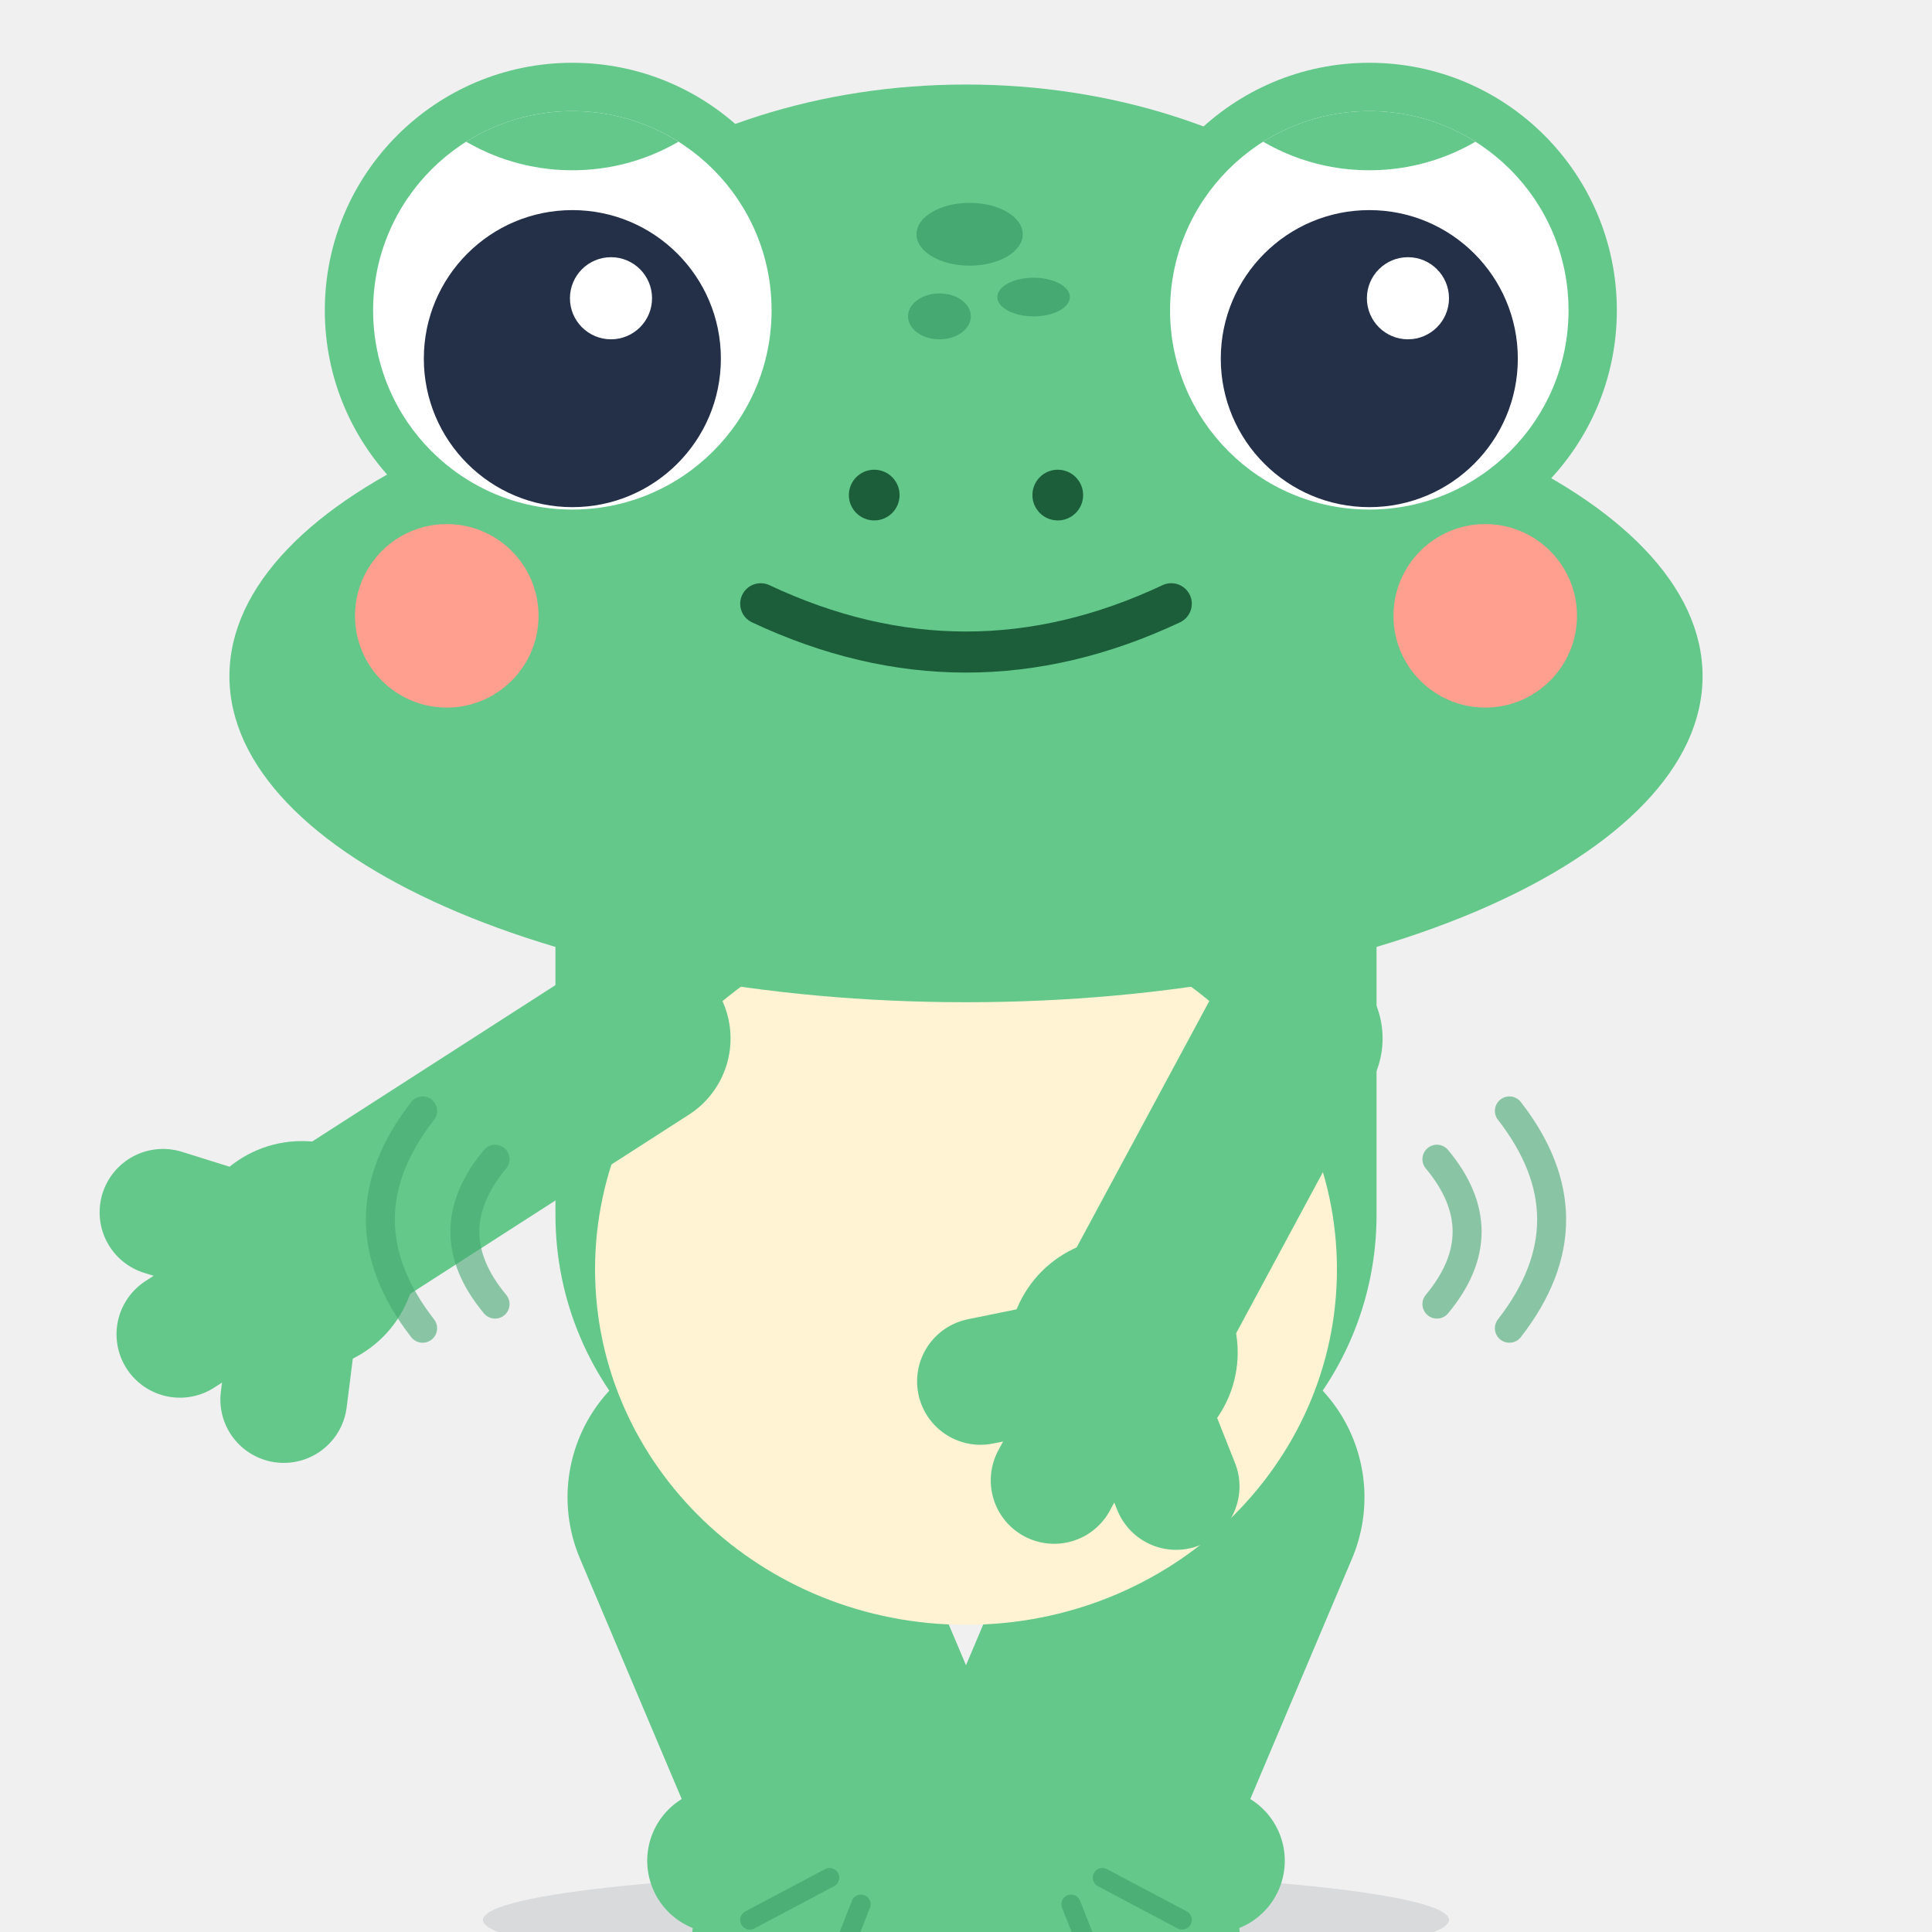
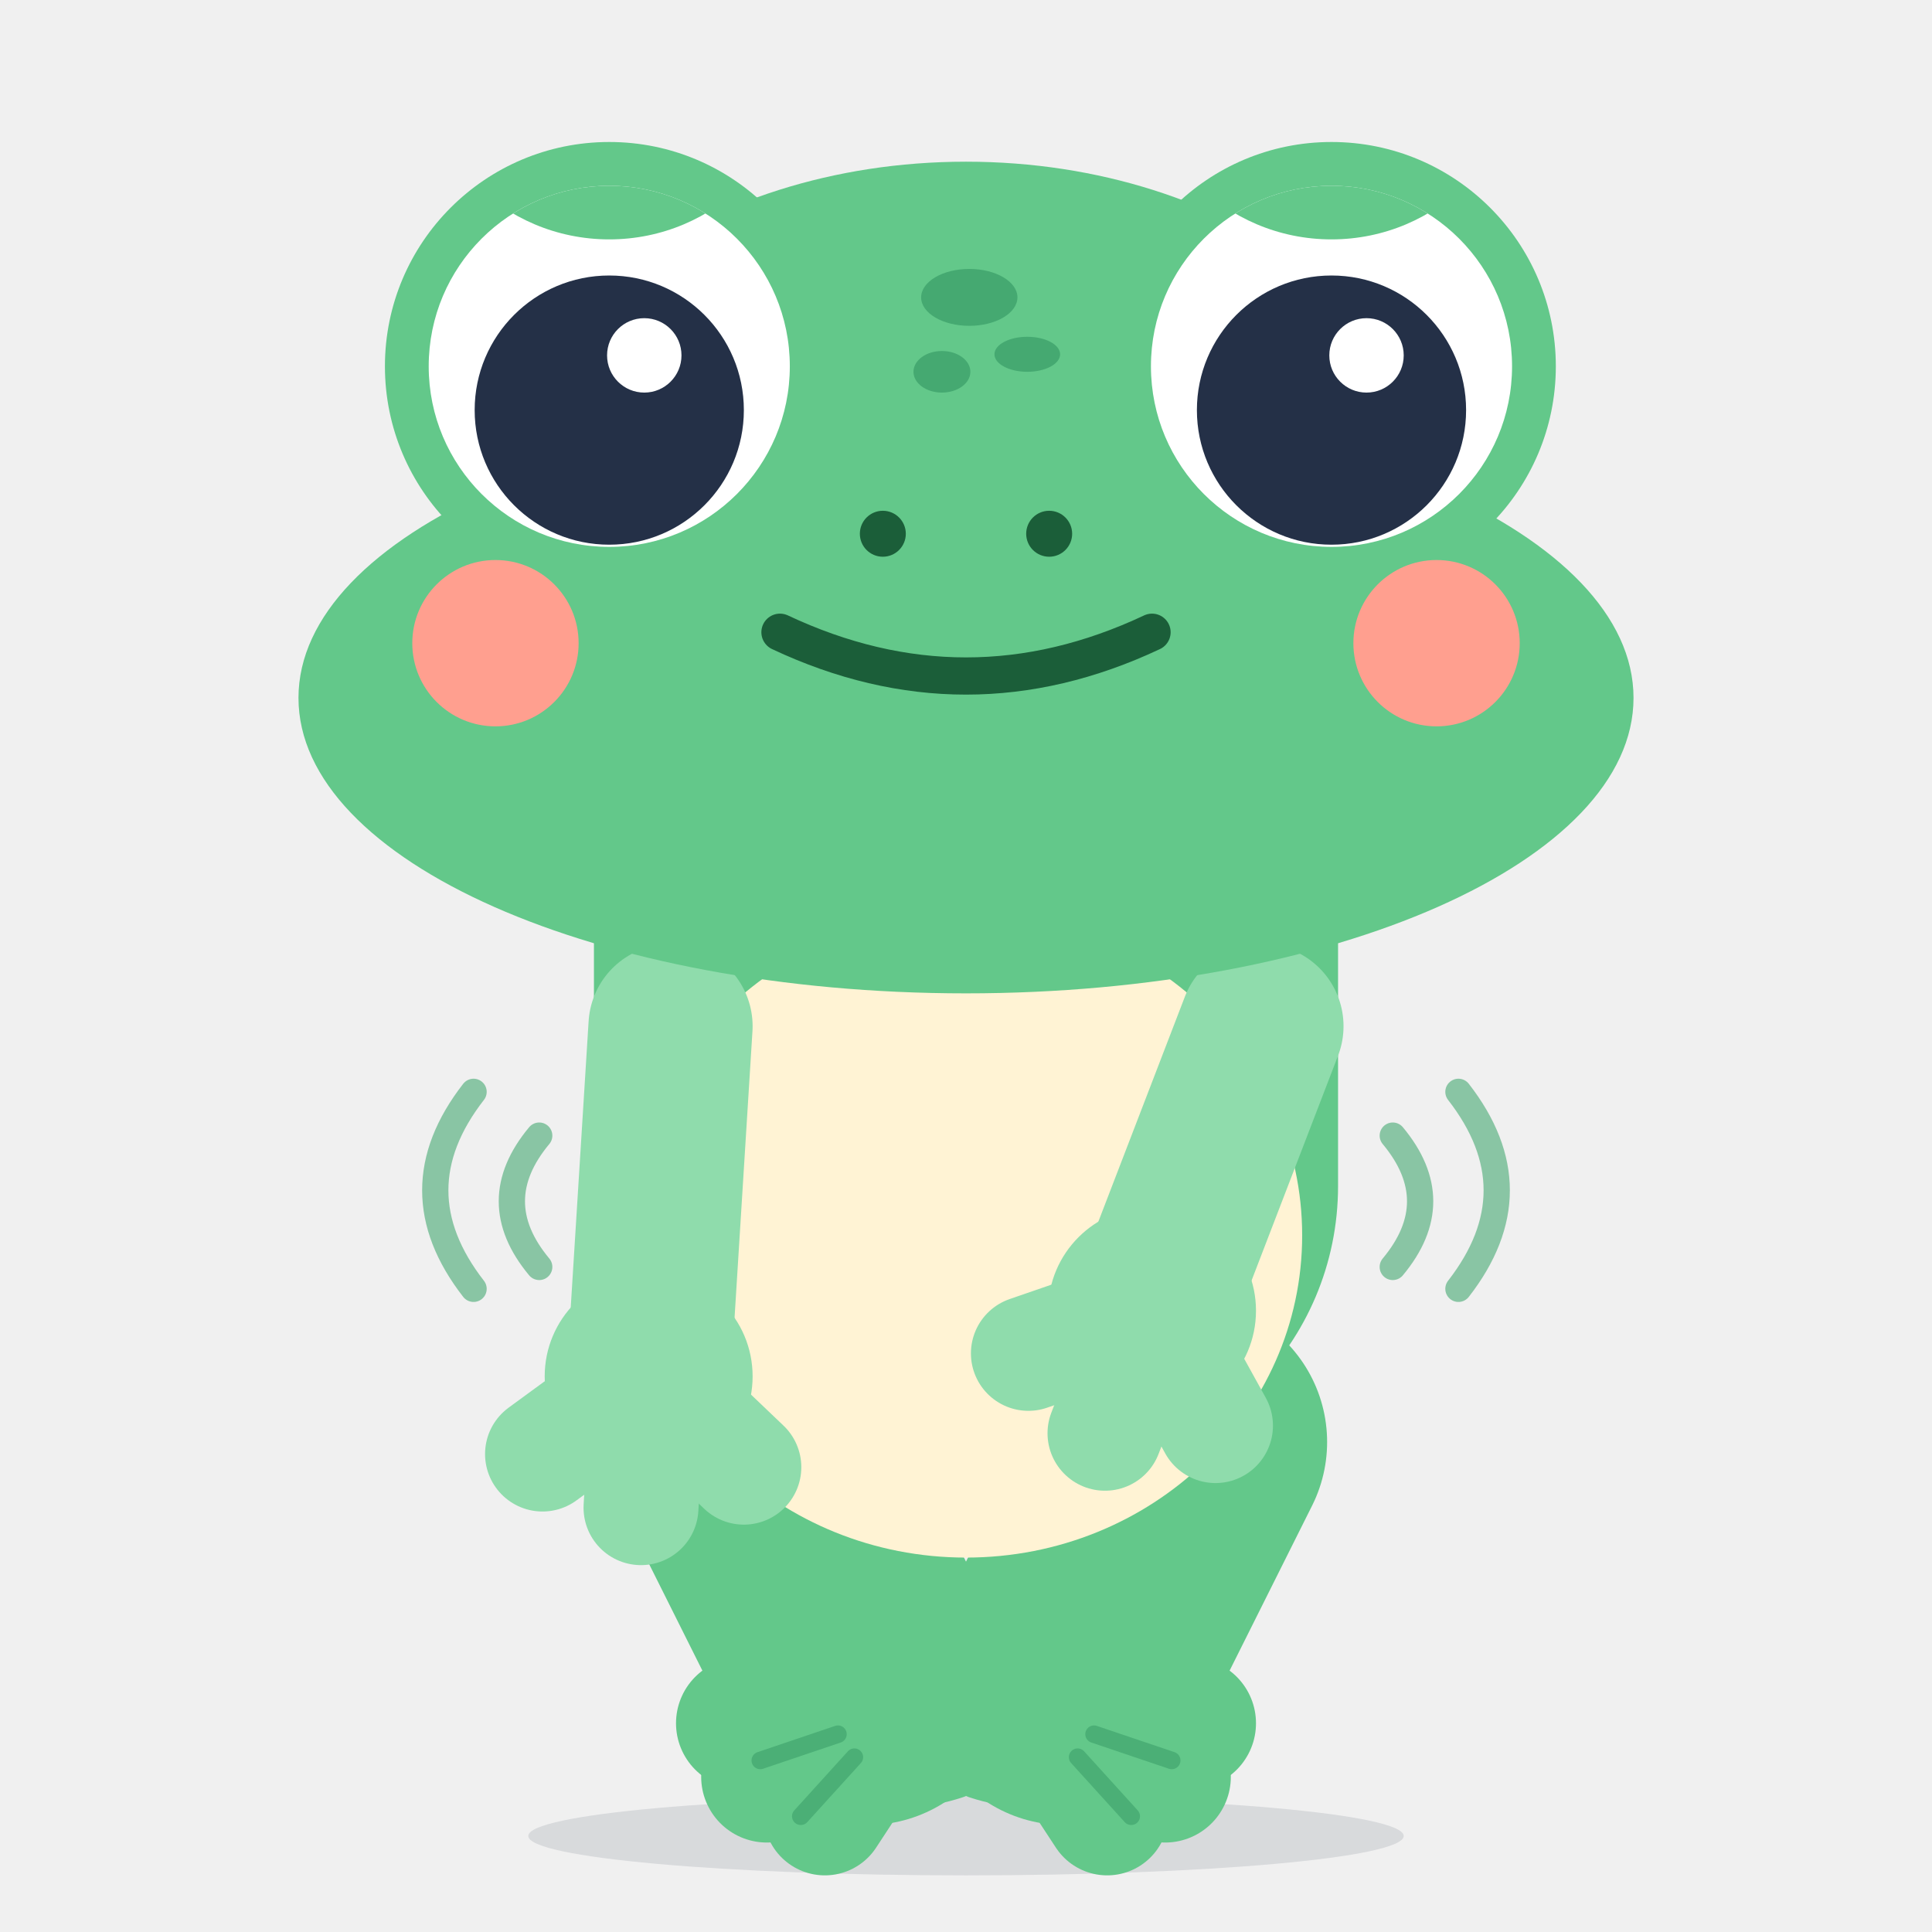
<svg xmlns="http://www.w3.org/2000/svg" viewBox="0 0 512 512" width="512" height="512">
-   <g transform="translate(16 0) scale(3.2)">
-     <ellipse cx="75" cy="159" rx="40" ry="4" fill="#243047" opacity="0.12" />
+   <g transform="translate(38.5 22.55) scale(2.9)">
+     <ellipse cx="75" cy="160.00" rx="40" ry="3.6" fill="#243047" opacity="0.120" />
    <g transform="translate(0 0) translate(75 100) rotate(0) translate(-75 -100)">
      <g>
-         <line x1="55" y1="124" x2="66" y2="150" stroke="#63C88A" stroke-width="26" stroke-linecap="round" />
-         <ellipse cx="68" cy="153" rx="14" ry="8.5" fill="#63C88A" />
-         <line x1="68" y1="153" x2="54.6" y2="154.1" stroke="#63C88A" stroke-width="12" stroke-linecap="round" />
-         <line x1="68" y1="153" x2="58.3" y2="160.6" stroke="#63C88A" stroke-width="12" stroke-linecap="round" />
-         <line x1="68" y1="153" x2="66.1" y2="163.9" stroke="#63C88A" stroke-width="11.2" stroke-linecap="round" />
-         <line x1="63.7" y1="155.5" x2="57.1" y2="159.0" stroke="#45A971" stroke-width="1.6" stroke-linecap="round" opacity="0.8" />
-         <line x1="66.3" y1="157.7" x2="63.7" y2="164.3" stroke="#45A971" stroke-width="1.6" stroke-linecap="round" opacity="0.8" />
+         <line x1="55" y1="124" x2="66" y2="146" stroke="#63C88A" stroke-width="26" stroke-linecap="round" />
+         <ellipse cx="68" cy="149" rx="14" ry="8.5" fill="#63C88A" />
+         <line x1="68" y1="149" x2="54.5" y2="149.7" stroke="#63C88A" stroke-width="12" stroke-linecap="round" />
+         <line x1="68" y1="149" x2="56.8" y2="154.6" stroke="#63C88A" stroke-width="12" stroke-linecap="round" />
+         <line x1="68" y1="149" x2="62.1" y2="158.0" stroke="#63C88A" stroke-width="11.2" stroke-linecap="round" />
+         <line x1="63.3" y1="150.7" x2="56.2" y2="153.1" stroke="#45A971" stroke-width="1.6" stroke-linecap="round" opacity="0.8" />
+         <line x1="64.8" y1="152.8" x2="59.9" y2="158.2" stroke="#45A971" stroke-width="1.6" stroke-linecap="round" opacity="0.8" />
      </g>
      <g>
-         <line x1="95" y1="124" x2="84" y2="150" stroke="#63C88A" stroke-width="26" stroke-linecap="round" />
-         <ellipse cx="82" cy="153" rx="14" ry="8.5" fill="#63C88A" />
-         <line x1="82" y1="153" x2="95.4" y2="154.1" stroke="#63C88A" stroke-width="12" stroke-linecap="round" />
-         <line x1="82" y1="153" x2="91.7" y2="160.6" stroke="#63C88A" stroke-width="12" stroke-linecap="round" />
-         <line x1="82" y1="153" x2="83.9" y2="163.9" stroke="#63C88A" stroke-width="11.2" stroke-linecap="round" />
-         <line x1="86.3" y1="155.5" x2="92.9" y2="159.0" stroke="#45A971" stroke-width="1.6" stroke-linecap="round" opacity="0.8" />
-         <line x1="83.7" y1="157.7" x2="86.3" y2="164.3" stroke="#45A971" stroke-width="1.6" stroke-linecap="round" opacity="0.8" />
+         <line x1="95" y1="124" x2="84" y2="146" stroke="#63C88A" stroke-width="26" stroke-linecap="round" />
+         <ellipse cx="82" cy="149" rx="14" ry="8.5" fill="#63C88A" />
+         <line x1="82" y1="149" x2="95.5" y2="149.7" stroke="#63C88A" stroke-width="12" stroke-linecap="round" />
+         <line x1="82" y1="149" x2="93.2" y2="154.6" stroke="#63C88A" stroke-width="12" stroke-linecap="round" />
+         <line x1="82" y1="149" x2="87.9" y2="158.0" stroke="#63C88A" stroke-width="11.2" stroke-linecap="round" />
+         <line x1="86.7" y1="150.7" x2="93.8" y2="153.1" stroke="#45A971" stroke-width="1.6" stroke-linecap="round" opacity="0.8" />
+         <line x1="85.2" y1="152.8" x2="90.1" y2="158.2" stroke="#45A971" stroke-width="1.6" stroke-linecap="round" opacity="0.8" />
      </g>
      <path d="M 41 58.4 H 109 V 100.6 A 26 26 0 0 1 83 126.6 H 67 A 26 26 0 0 1 41 100.6 Z" fill="#63C88A" />
      <ellipse cx="75" cy="105.12" rx="30.72" ry="29.44" fill="#FFF3D4" />
      <g>
-         <line x1="48" y1="86" x2="20" y2="104" stroke="#63C88A" stroke-width="15" stroke-linecap="round" />
-         <circle cx="20" cy="104" r="9.5" fill="#63C88A" />
-         <line x1="20" y1="104" x2="18.5" y2="115.9" stroke="#63C88A" stroke-width="10.5" stroke-linecap="round" />
-         <line x1="20" y1="104" x2="9.9" y2="110.5" stroke="#63C88A" stroke-width="10.5" stroke-linecap="round" />
-         <line x1="20" y1="104" x2="8.5" y2="100.4" stroke="#63C88A" stroke-width="10.5" stroke-linecap="round" />
+         <line x1="48" y1="86" x2="46" y2="118" stroke="#8FDCAC" stroke-width="15" stroke-linecap="round" />
+         <circle cx="46" cy="118" r="9.5" fill="#8FDCAC" />
+         <line x1="46" y1="118" x2="54.7" y2="126.3" stroke="#8FDCAC" stroke-width="10.5" stroke-linecap="round" />
+         <line x1="46" y1="118" x2="45.3" y2="130.0" stroke="#8FDCAC" stroke-width="10.5" stroke-linecap="round" />
+         <line x1="46" y1="118" x2="36.3" y2="125.1" stroke="#8FDCAC" stroke-width="10.5" stroke-linecap="round" />
      </g>
      <g>
-         <line x1="102" y1="86" x2="88" y2="112" stroke="#63C88A" stroke-width="15" stroke-linecap="round" />
-         <circle cx="88" cy="112" r="9.5" fill="#63C88A" />
-         <line x1="88" y1="112" x2="92.4" y2="123.1" stroke="#63C88A" stroke-width="10.5" stroke-linecap="round" />
-         <line x1="88" y1="112" x2="82.3" y2="122.6" stroke="#63C88A" stroke-width="10.5" stroke-linecap="round" />
-         <line x1="88" y1="112" x2="76.2" y2="114.4" stroke="#63C88A" stroke-width="10.5" stroke-linecap="round" />
+         <line x1="102" y1="86" x2="92" y2="112" stroke="#8FDCAC" stroke-width="15" stroke-linecap="round" />
+         <circle cx="92" cy="112" r="9.5" fill="#8FDCAC" />
+         <line x1="92" y1="112" x2="97.8" y2="122.5" stroke="#8FDCAC" stroke-width="10.5" stroke-linecap="round" />
+         <line x1="92" y1="112" x2="87.7" y2="123.2" stroke="#8FDCAC" stroke-width="10.5" stroke-linecap="round" />
+         <line x1="92" y1="112" x2="80.7" y2="115.9" stroke="#8FDCAC" stroke-width="10.5" stroke-linecap="round" />
      </g>
      <g transform="rotate(0 75 50)">
        <ellipse cx="75" cy="40" rx="44" ry="33" fill="#63C88A" />
        <ellipse cx="75" cy="56" rx="61" ry="27" fill="#63C88A" />
        <circle cx="42.4" cy="25.7" r="20.5" fill="#63C88A" />
        <circle cx="108.4" cy="25.7" r="20.5" fill="#63C88A" />
      </g>
      <g transform="rotate(0 75 50)">
        <ellipse cx="75.3" cy="19.4" rx="4.4" ry="2.6" fill="#45A971" />
        <ellipse cx="72.8" cy="26.2" rx="2.6" ry="1.9" fill="#45A971" />
        <ellipse cx="80.6" cy="24.6" rx="3.0" ry="1.6" fill="#45A971" />
        <g>
          <clipPath id="eyeClip42">
            <circle cx="42.4" cy="25.7" r="16.5" />
          </clipPath>
          <circle cx="42.4" cy="25.7" r="16.5" fill="#FFFFFF" />
          <g clip-path="url(#eyeClip42)">
            <circle cx="42.4" cy="29.7" r="12.3" fill="#243047" />
            <circle cx="45.6" cy="24.7" r="3.4" fill="#FFFFFF" />
            <circle cx="42.4" cy="-3.4" r="17.5" fill="#63C88A" />
          </g>
        </g>
        <g>
          <clipPath id="eyeClip108">
            <circle cx="108.4" cy="25.7" r="16.5" />
          </clipPath>
          <circle cx="108.4" cy="25.7" r="16.5" fill="#FFFFFF" />
          <g clip-path="url(#eyeClip108)">
            <circle cx="108.4" cy="29.7" r="12.3" fill="#243047" />
            <circle cx="111.6" cy="24.7" r="3.4" fill="#FFFFFF" />
            <circle cx="108.4" cy="-3.4" r="17.5" fill="#63C88A" />
          </g>
        </g>
        <circle cx="32" cy="51" r="7.6" fill="#FF9F8F" />
        <circle cx="118" cy="51" r="7.6" fill="#FF9F8F" />
        <circle cx="67.4" cy="41" r="2.1" fill="#1B5E39" />
        <circle cx="82.6" cy="41" r="2.1" fill="#1B5E39" />
        <path d="M 58 50 Q 75 58 92 50" fill="none" stroke="#1B5E39" stroke-width="3.4" stroke-linecap="round" />
      </g>
      <g fill="none" stroke="#45A971" stroke-width="2.4" stroke-linecap="round" opacity="0.6">
        <path d="M 36 96 q -5 6 0 12" />
        <path d="M 30 92 q -7 9 0 18" />
        <path d="M 114 96 q 5 6 0 12" />
        <path d="M 120 92 q 7 9 0 18" />
      </g>
    </g>
  </g>
</svg>
